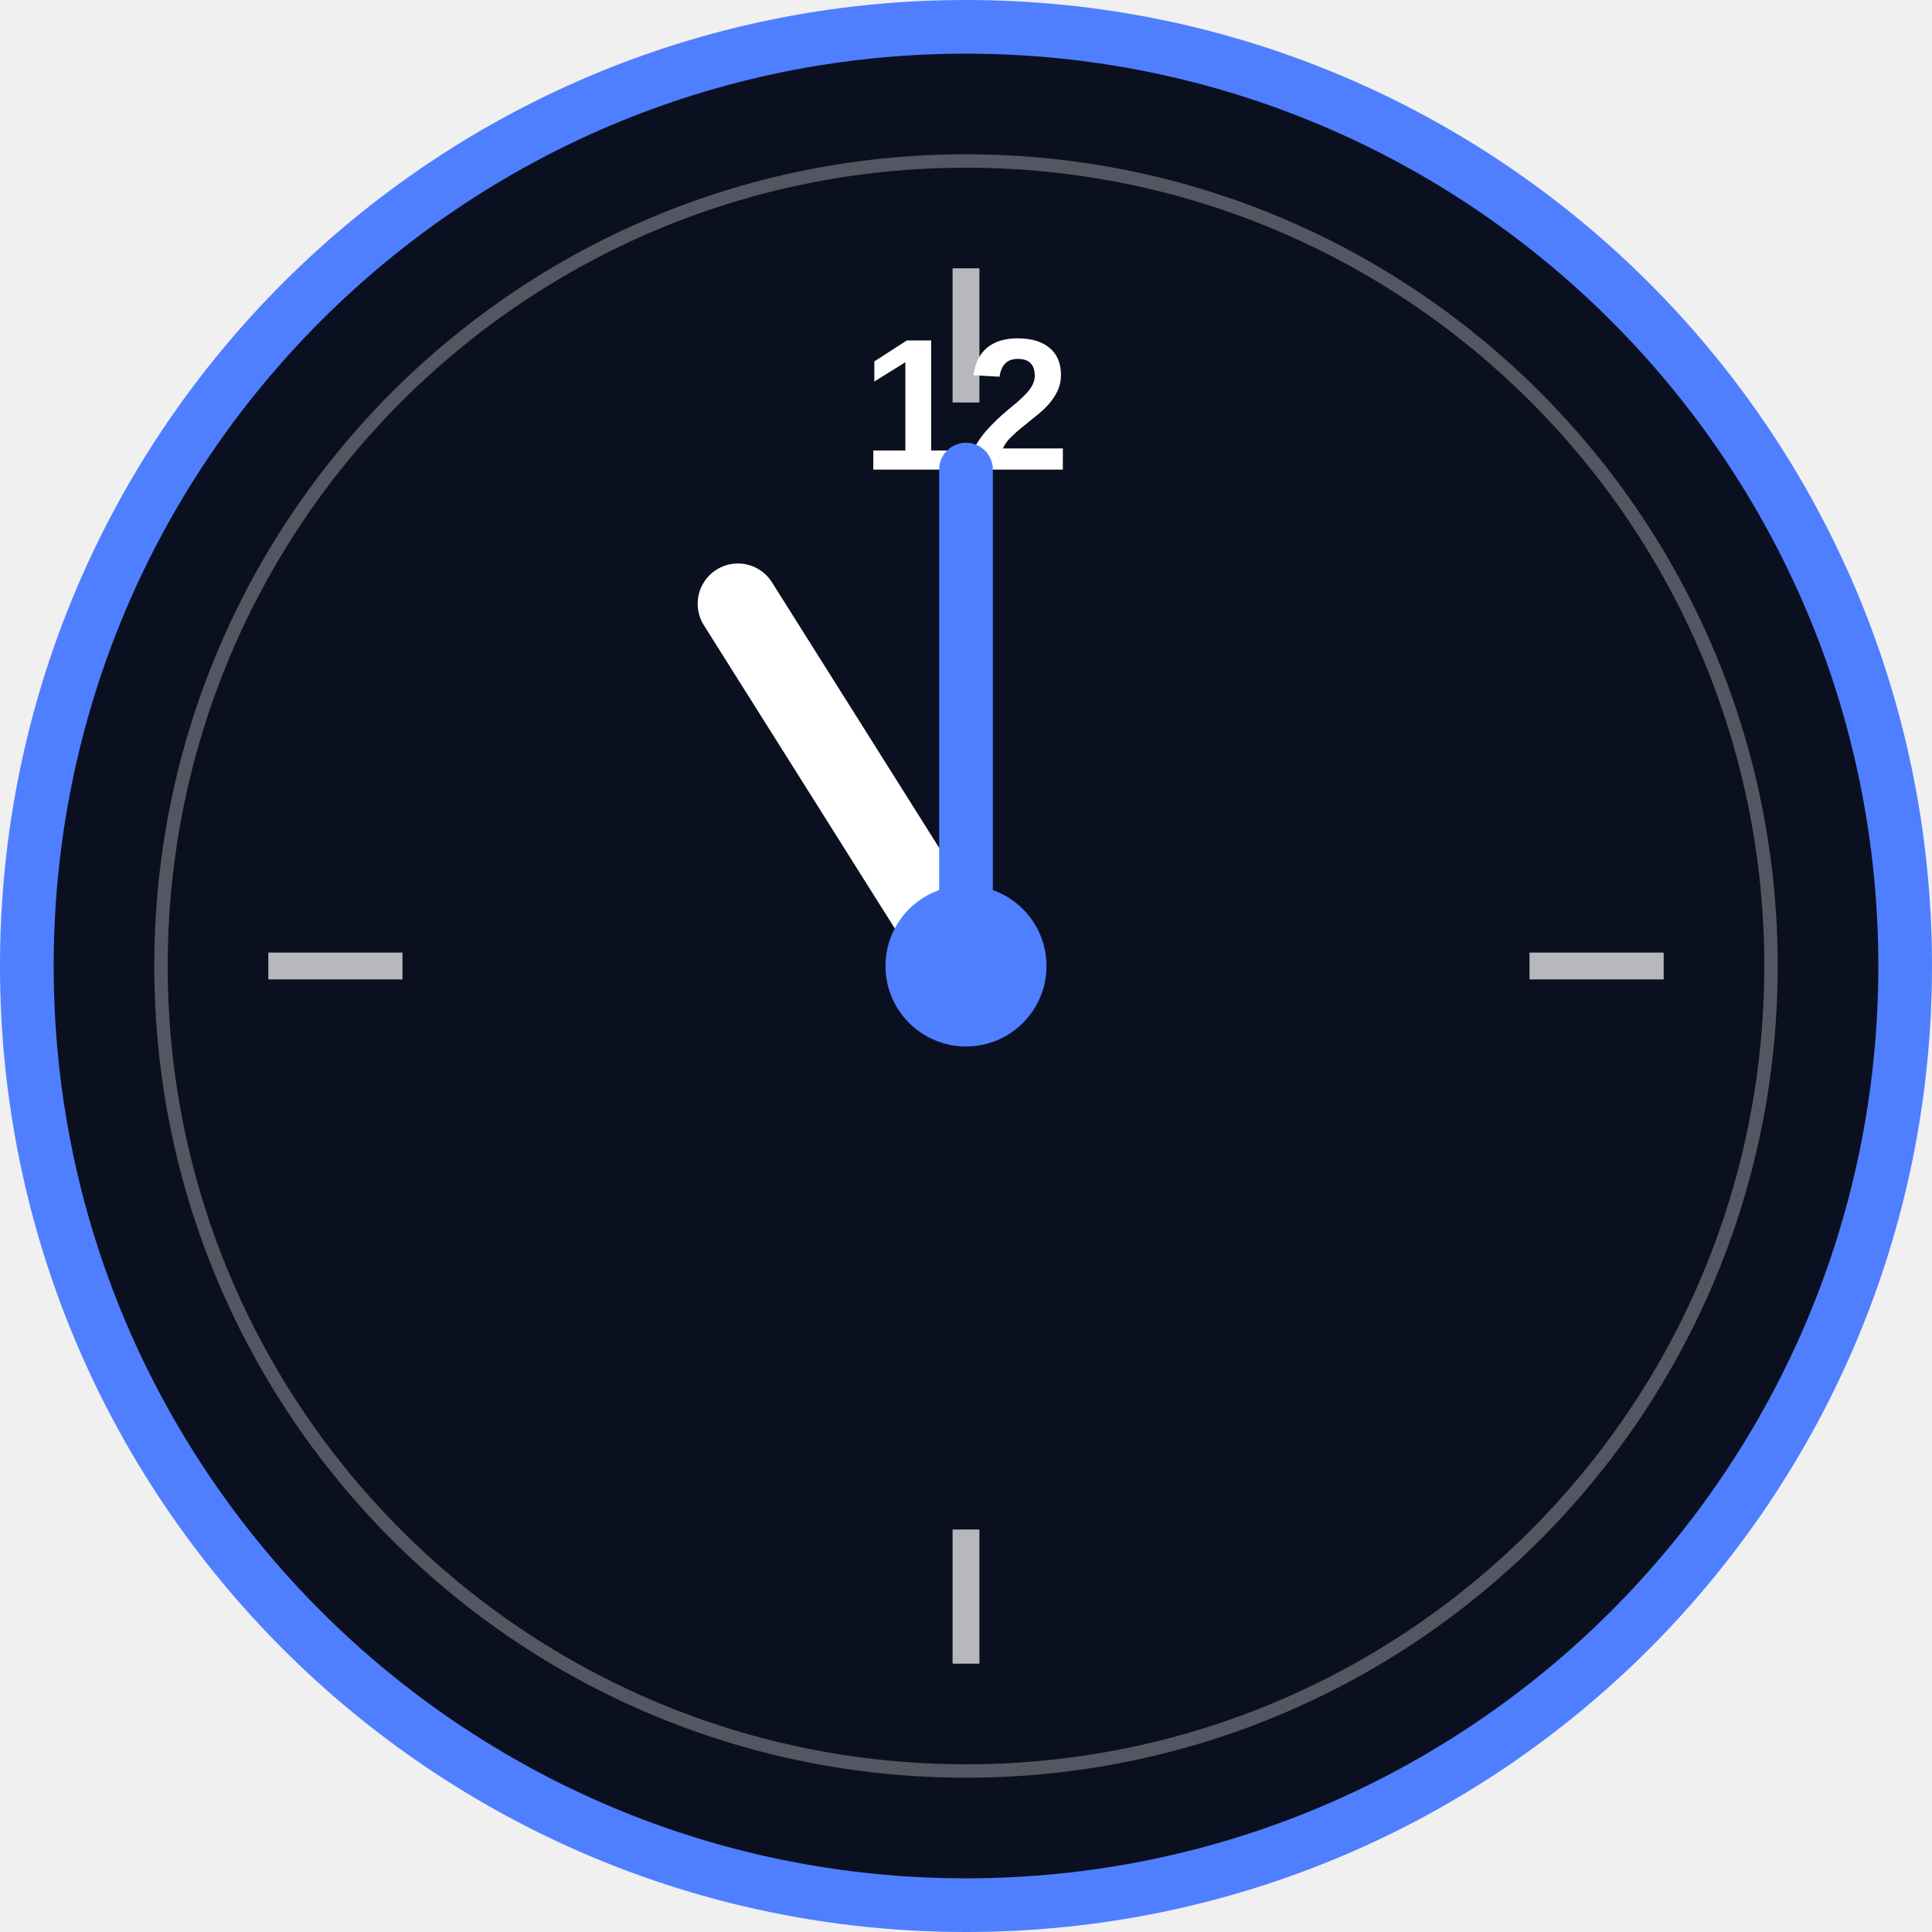
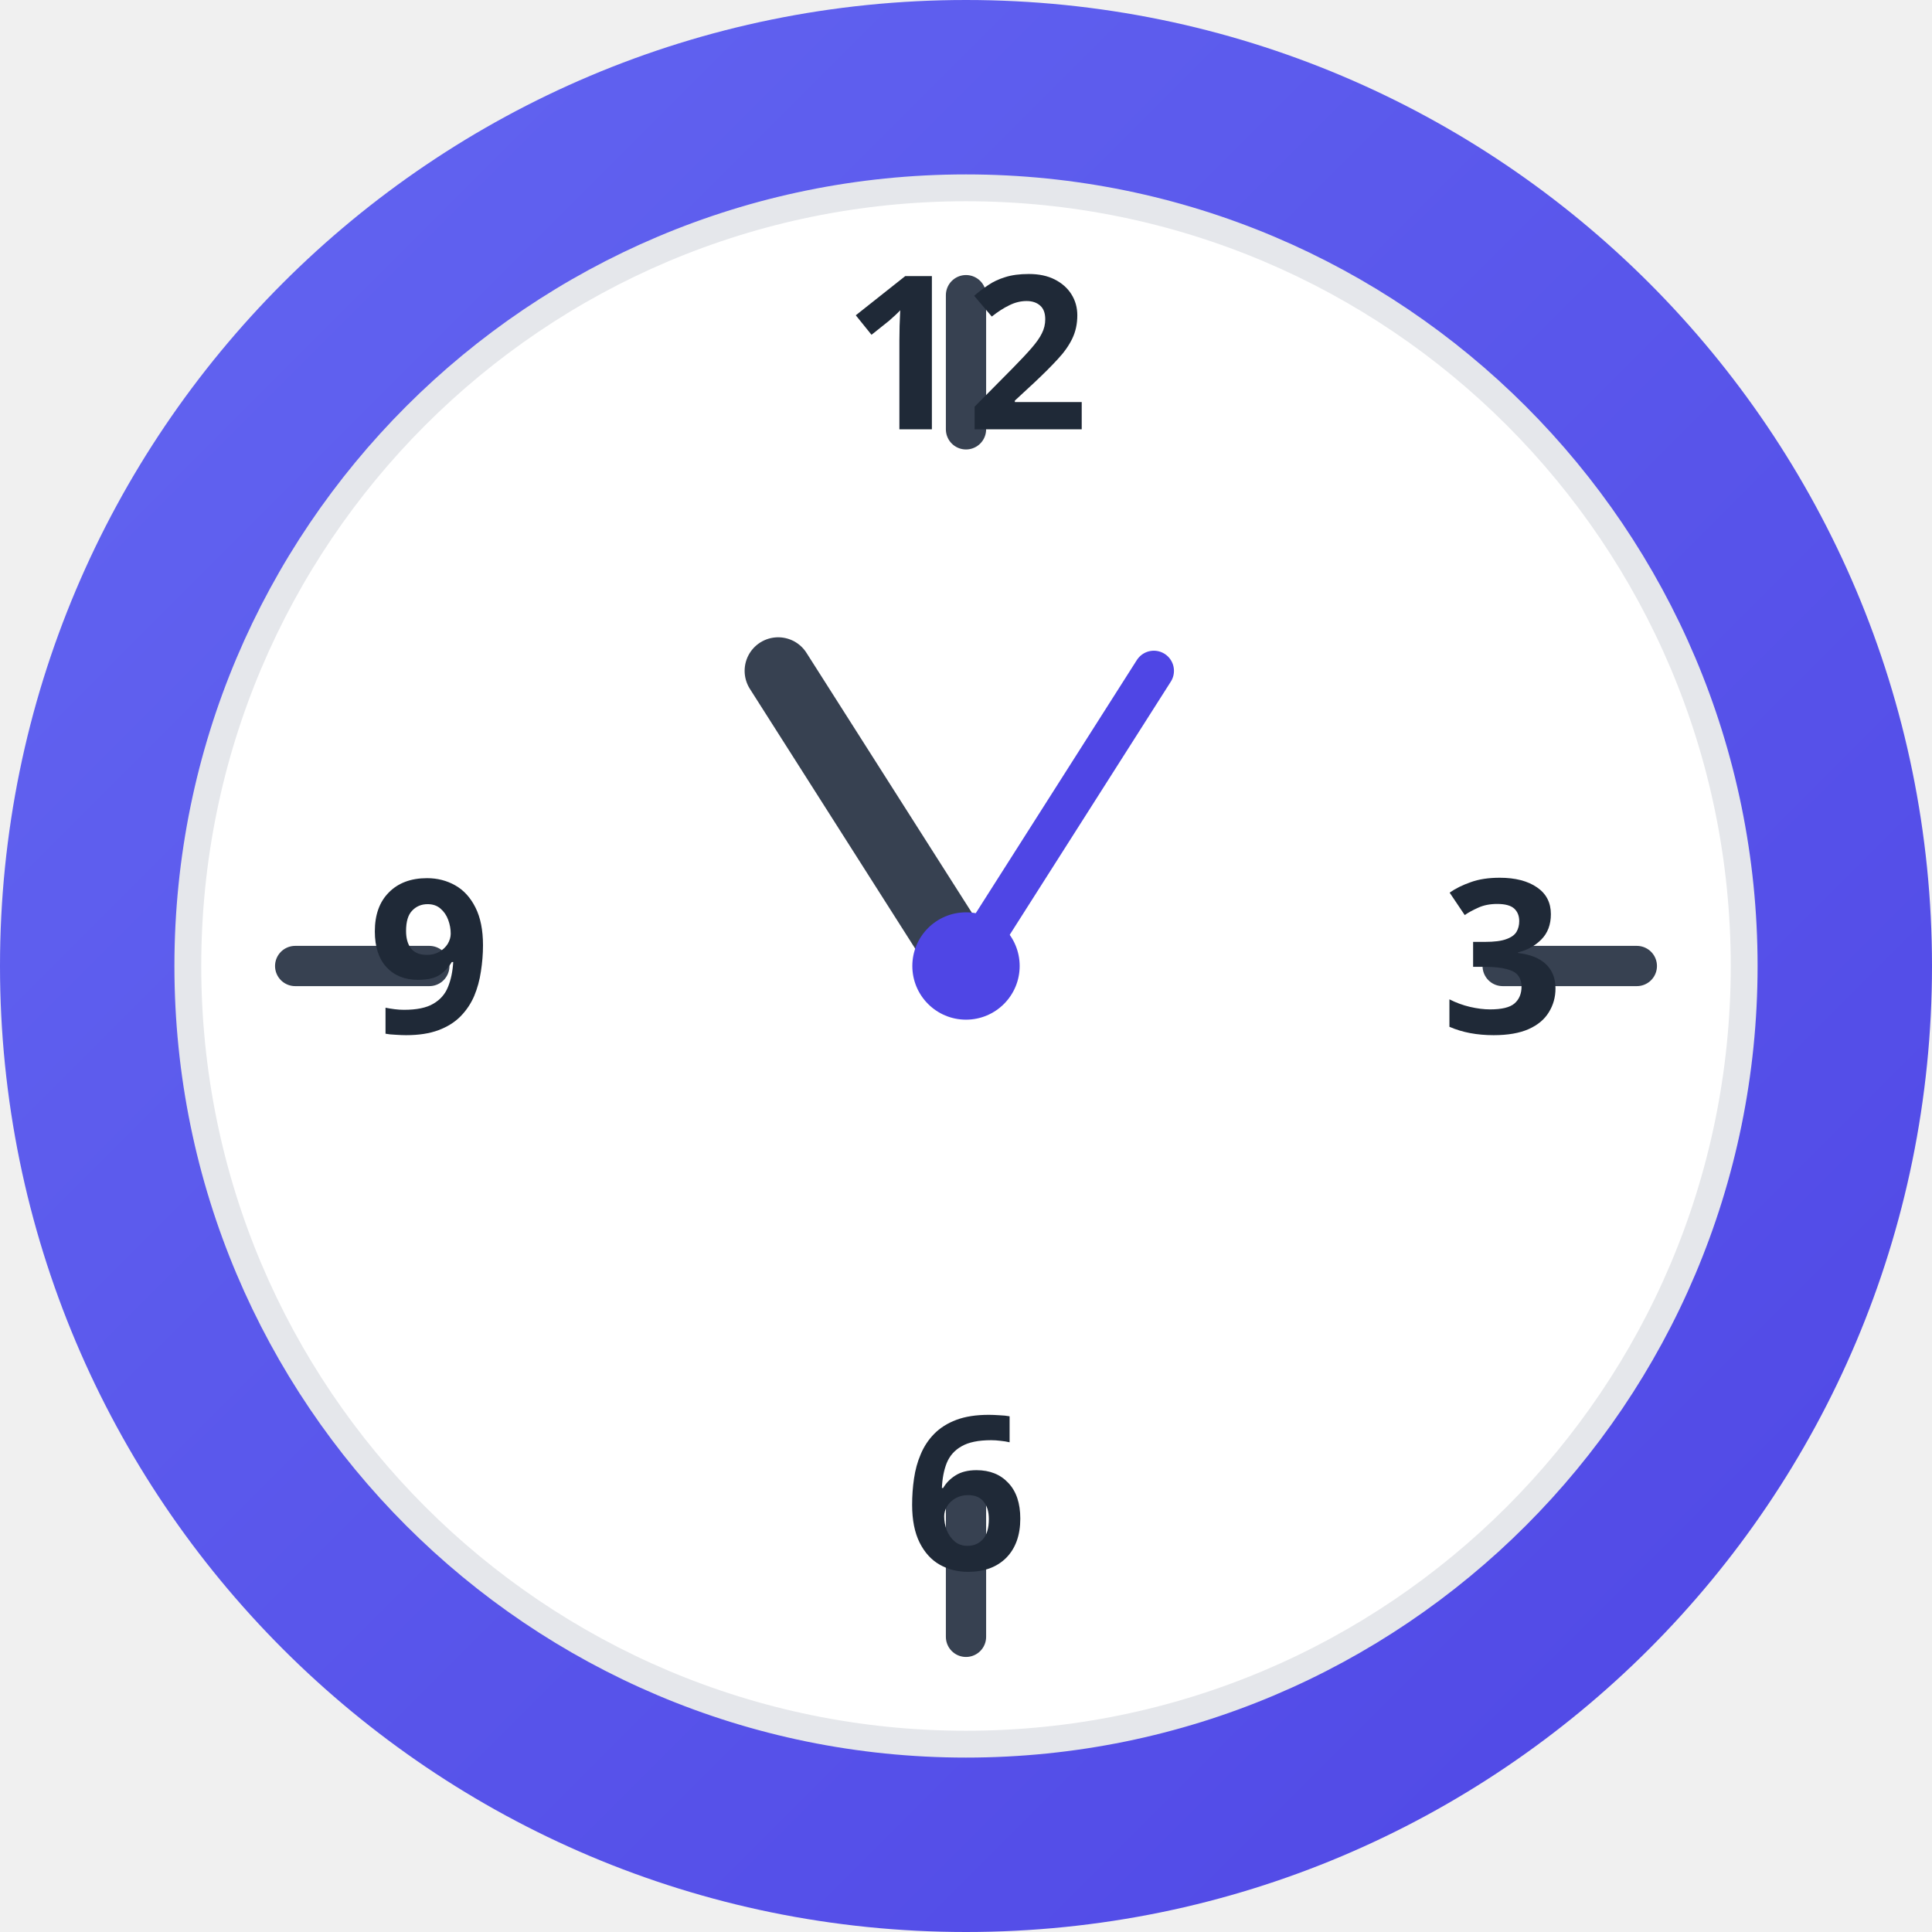
<svg xmlns="http://www.w3.org/2000/svg" viewBox="0 0 144 144" width="144" height="144">
-   <circle cx="72" cy="72" r="70" fill="#0b1020" stroke="#4f7fff" stroke-width="4" />
-   <circle cx="72" cy="72" r="60" fill="none" stroke="#ffffff" stroke-width="1" opacity="0.3" />
-   <g stroke="#ffffff" stroke-width="2" opacity="0.7">
-     <line x1="72" y1="20" x2="72" y2="30" />
-     <line x1="124" y1="72" x2="114" y2="72" />
-     <line x1="72" y1="124" x2="72" y2="114" />
-     <line x1="20" y1="72" x2="30" y2="72" />
+   <defs>
+     <linearGradient id="clockGradient" x1="0%" y1="0%" x2="100%" y2="100%">
+       <stop offset="0%" style="stop-color:#6366f1" />
+       <stop offset="100%" style="stop-color:#4f46e5" />
+     </linearGradient>
+   </defs>
+   <circle cx="72" cy="72" r="72" fill="url(#clockGradient)" />
+   <circle cx="72" cy="72" r="58" fill="white" stroke="#e5e7eb" stroke-width="2" />
+   <g stroke="#374151" stroke-width="3" stroke-linecap="round">
+     <line x1="72" y1="22" x2="72" y2="32" />
+     <line x1="122" y1="72" x2="112" y2="72" />
+     <line x1="72" y1="122" x2="72" y2="112" />
+     <line x1="22" y1="72" x2="32" y2="72" />
  </g>
-   <text x="72" y="30" text-anchor="middle" fill="#ffffff" font-family="Arial, sans-serif" font-size="14" font-weight="bold" dy="5">12</text>
-   <line x1="72" y1="72" x2="55" y2="45" stroke="#ffffff" stroke-width="6" stroke-linecap="round" />
-   <line x1="72" y1="72" x2="72" y2="35" stroke="#4f7fff" stroke-width="4" stroke-linecap="round" />
-   <circle cx="72" cy="72" r="6" fill="#4f7fff" />
+   <text x="72" y="32" text-anchor="middle" fill="#1f2937" font-family="system-ui, sans-serif" font-size="16" font-weight="600">12</text>
+   <text x="112" y="77" text-anchor="middle" fill="#1f2937" font-family="system-ui, sans-serif" font-size="16" font-weight="600">3</text>
+   <text x="72" y="117" text-anchor="middle" fill="#1f2937" font-family="system-ui, sans-serif" font-size="16" font-weight="600">6</text>
+   <text x="32" y="77" text-anchor="middle" fill="#1f2937" font-family="system-ui, sans-serif" font-size="16" font-weight="600">9</text>
+   <line x1="72" y1="72" x2="58" y2="50" stroke="#374151" stroke-width="5" stroke-linecap="round" />
+   <line x1="72" y1="72" x2="86" y2="50" stroke="#4f46e5" stroke-width="3" stroke-linecap="round" />
+   <circle cx="72" cy="72" r="4" fill="#4f46e5" />
</svg>
